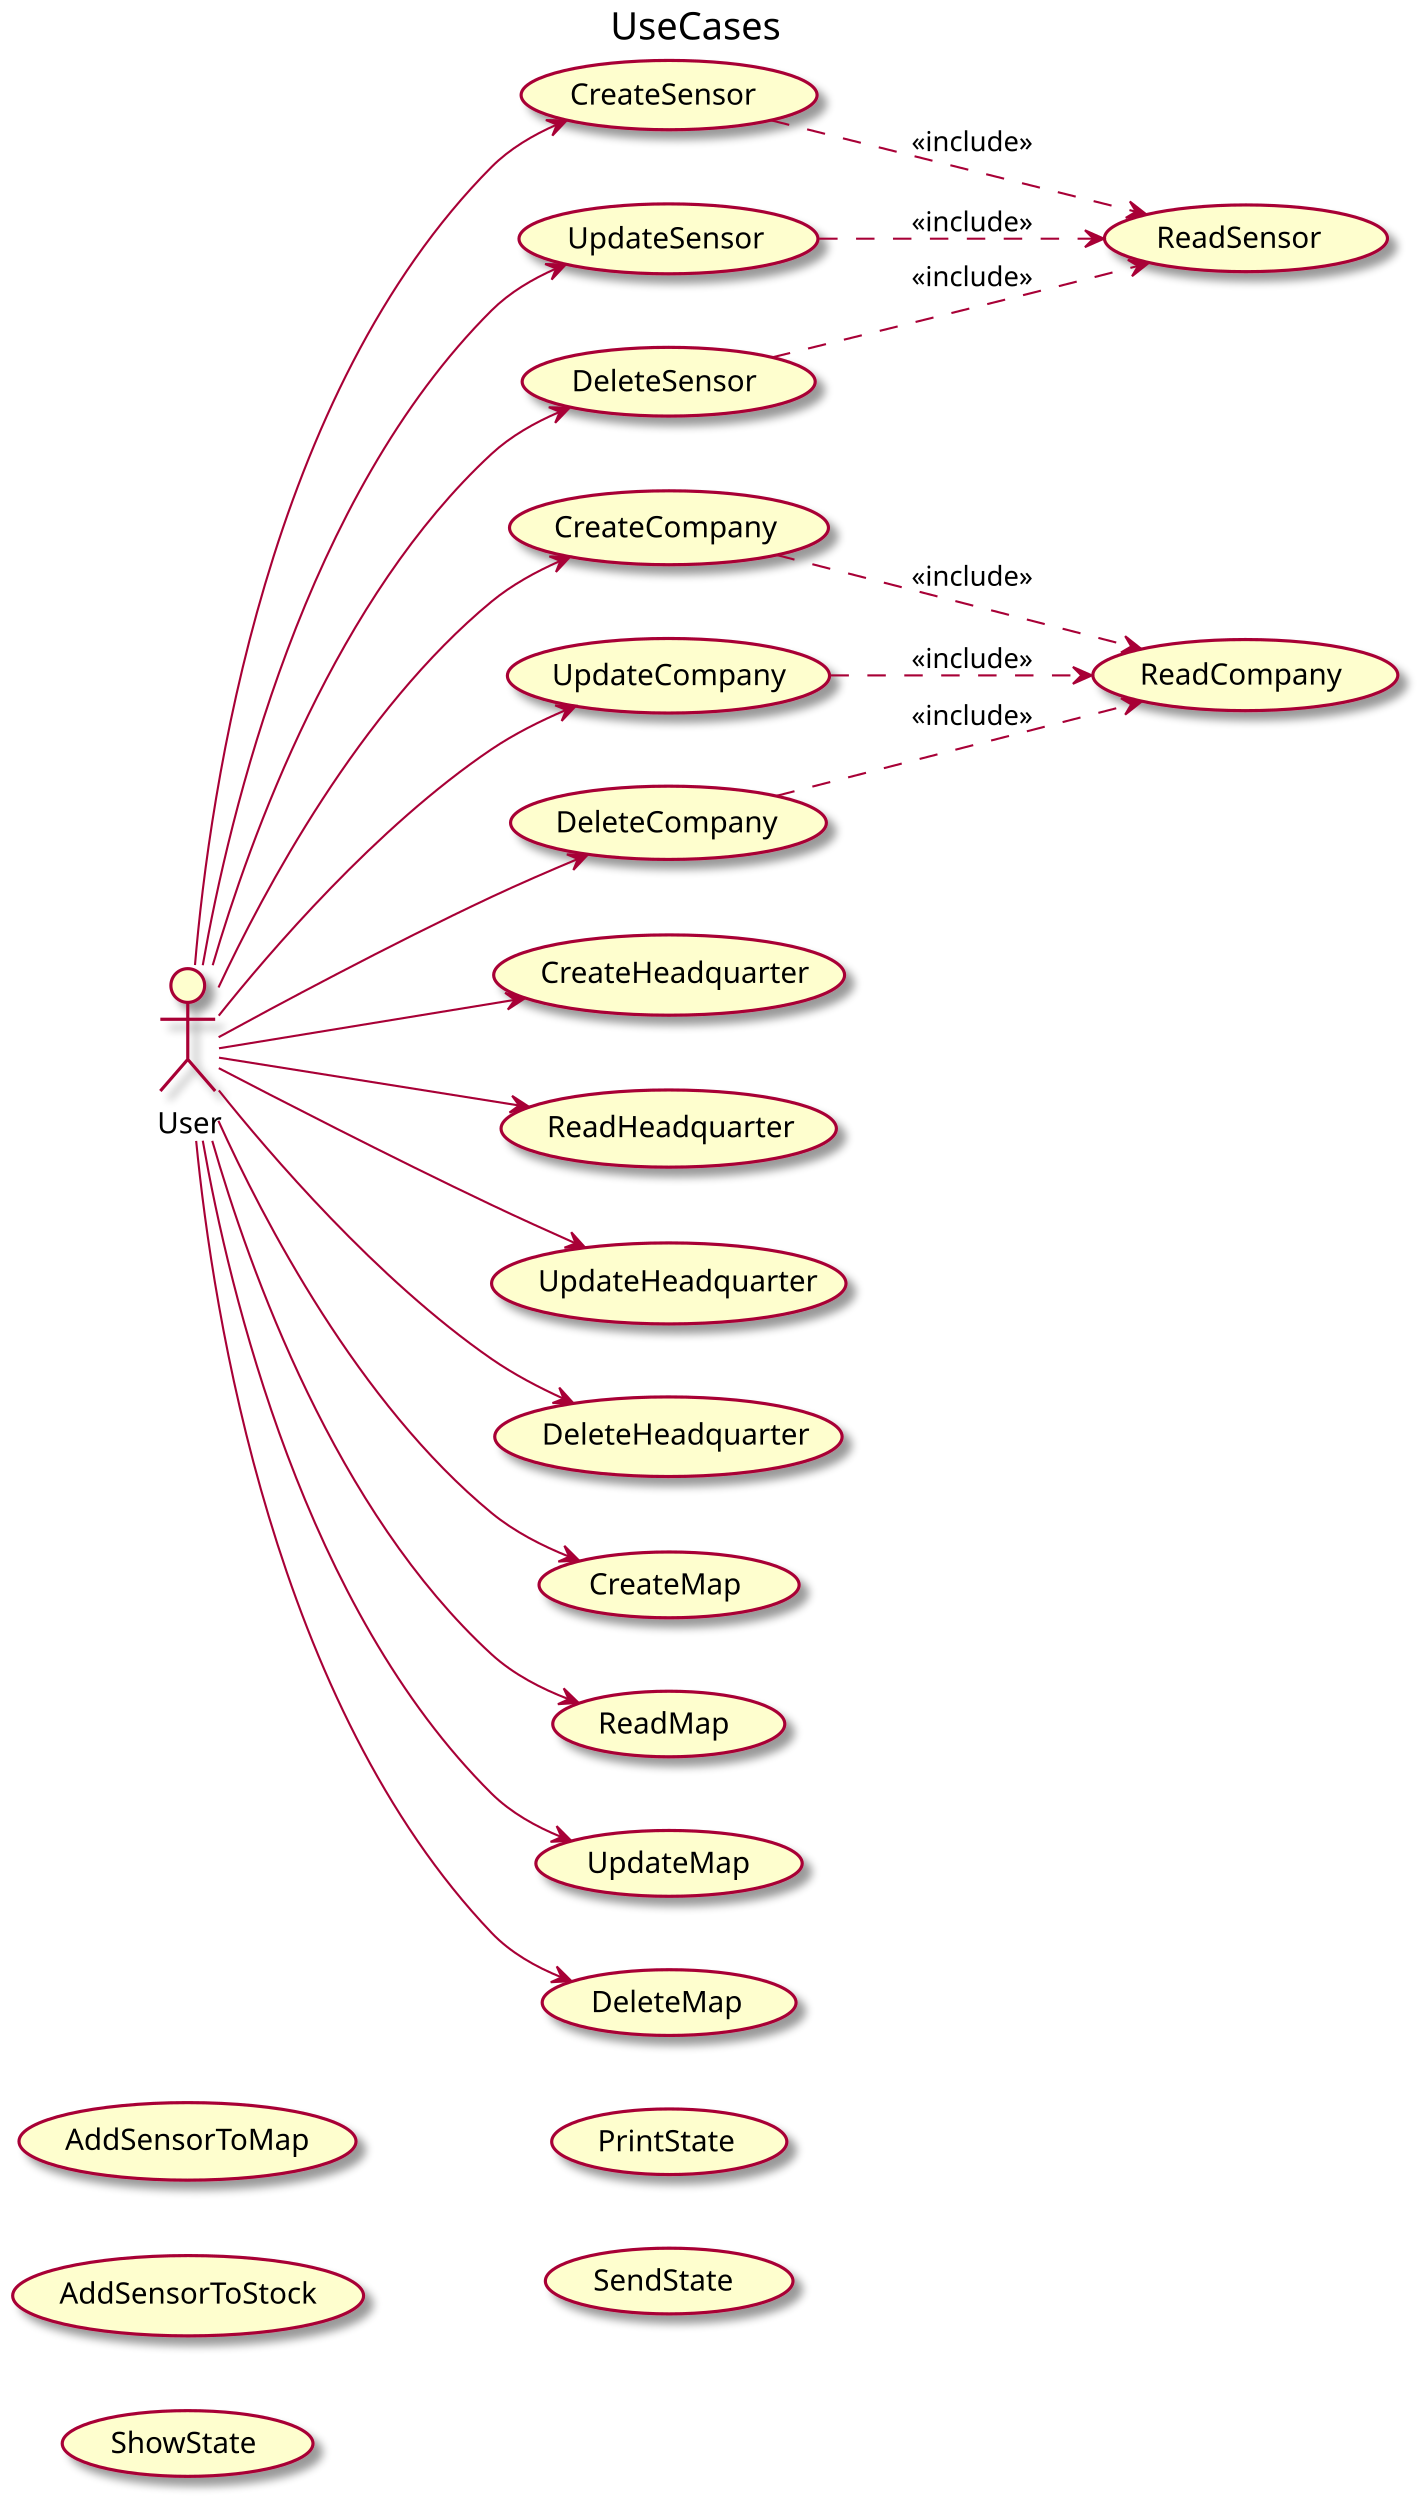
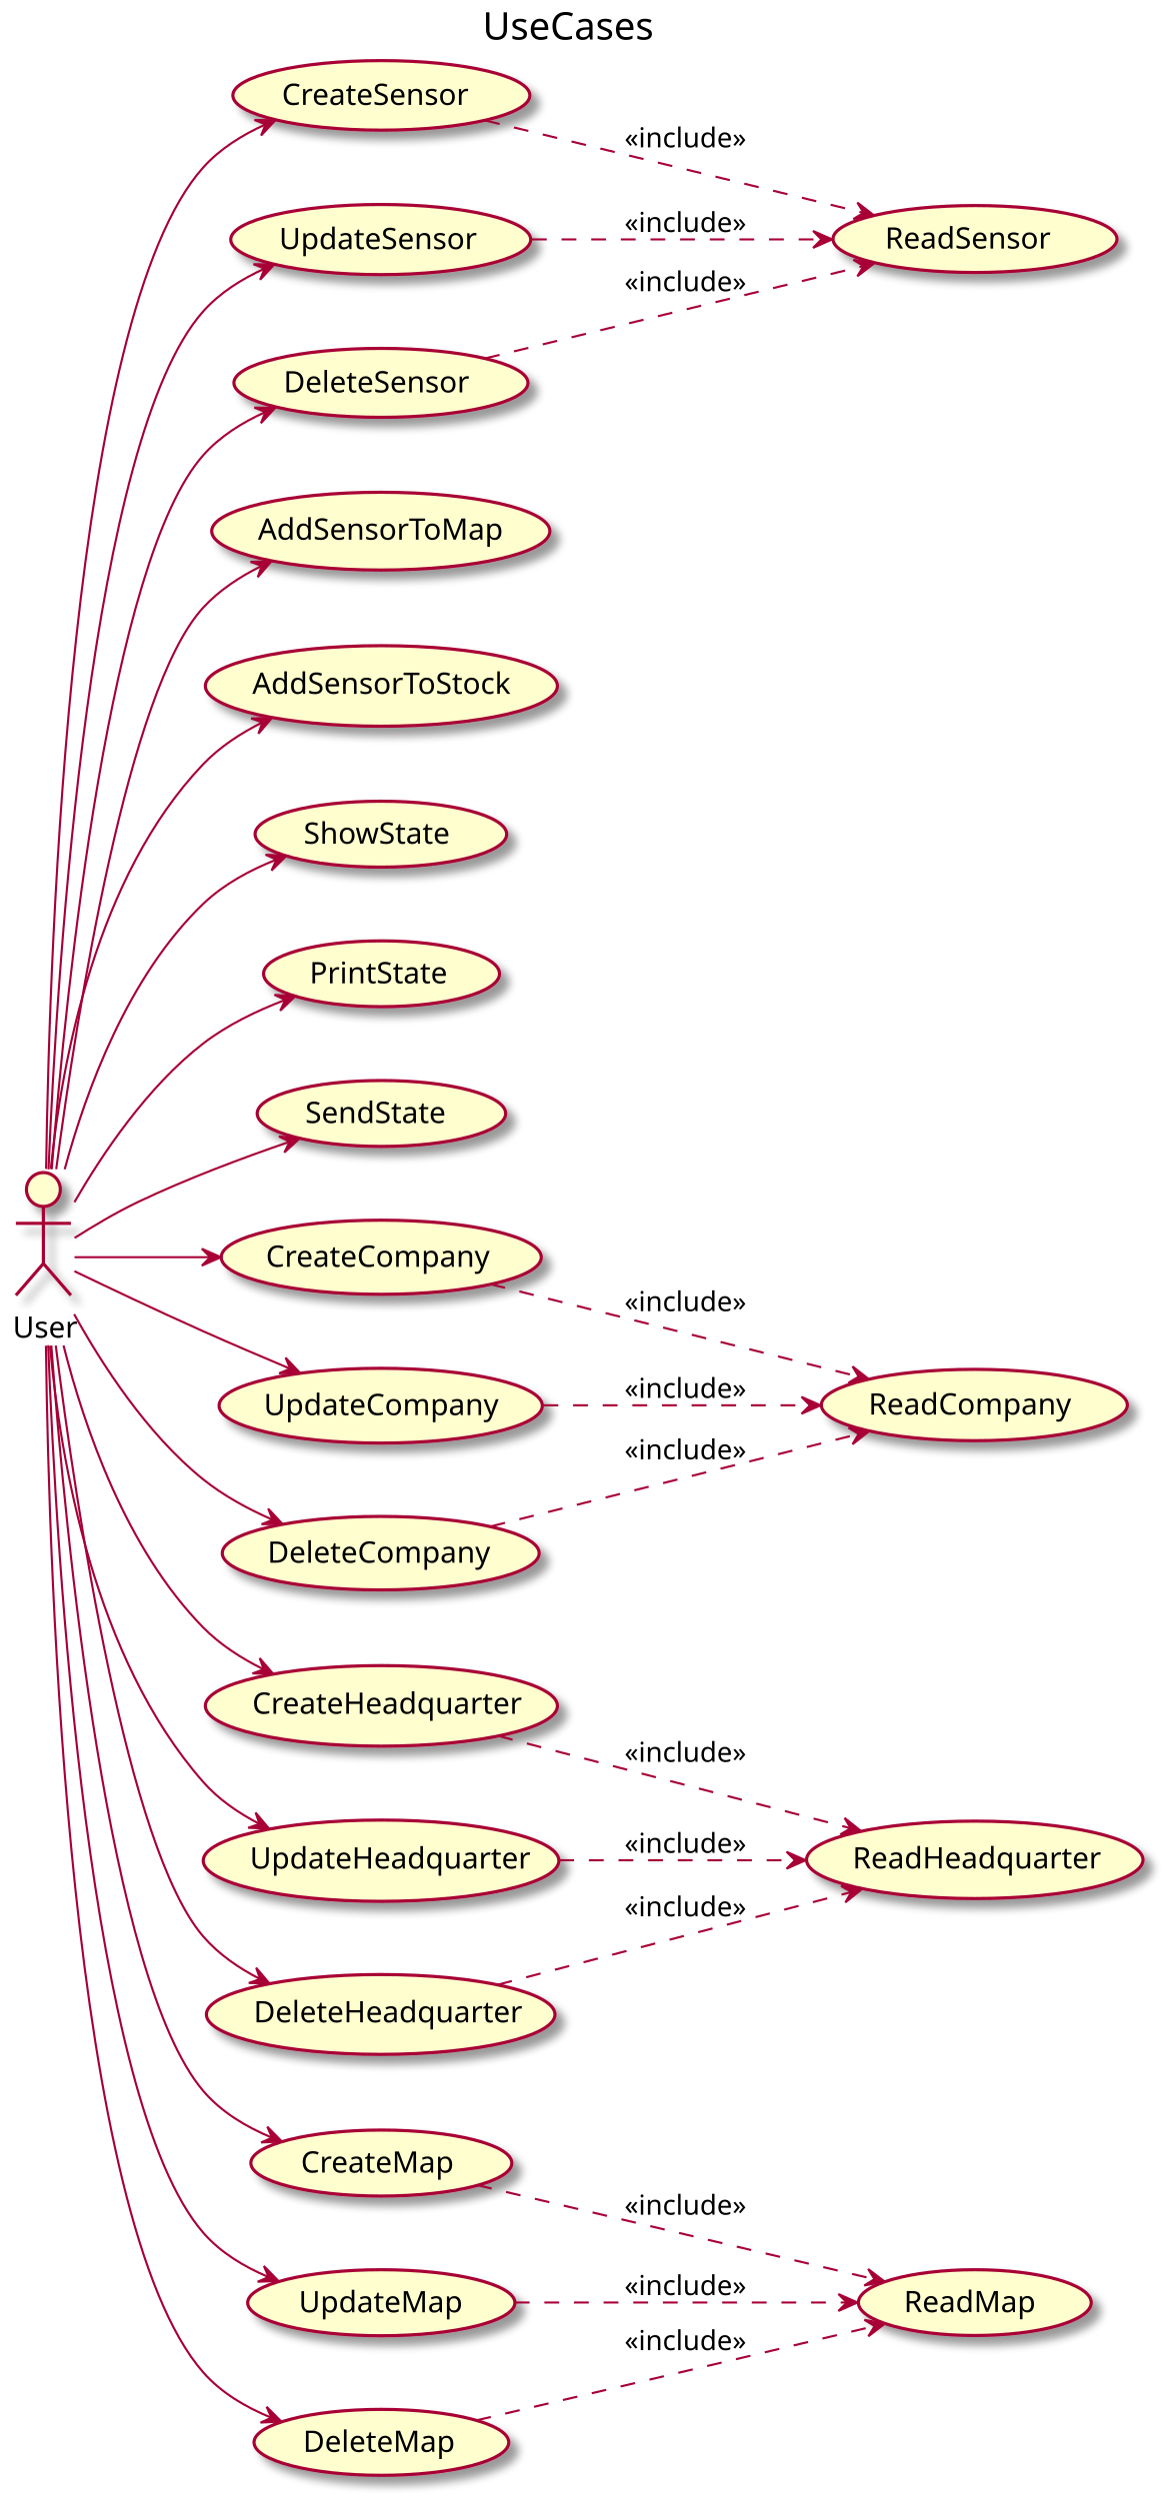
- <svg xmlns="http://www.w3.org/2000/svg" contentScriptType="application/ecmascript" contentStyleType="text/css" height="948px" preserveAspectRatio="none" style="width:539px;height:948px;background:#FFFFFF;" version="1.1" viewBox="0 0 539 948" width="539.2px" zoomAndPan="magnify">
+ <svg xmlns="http://www.w3.org/2000/svg" contentScriptType="application/ecmascript" contentStyleType="text/css" height="1181px" preserveAspectRatio="none" style="width:551px;height:1181px;background:#FFFFFF;" version="1.1" viewBox="0 0 551 1181" width="551px" zoomAndPan="magnify">
  <defs>
-     <filter height="300%" id="f1ldu60apsewuv" width="300%" x="-1" y="-1">
-       <feGaussianBlur result="blurOut" stdDeviation="1.6" />
+     <filter height="300%" id="f5lyxpvsuwpo4" width="300%" x="-1" y="-1">
+       <feGaussianBlur result="blurOut" stdDeviation="2.0" />
      <feColorMatrix in="blurOut" result="blurOut2" type="matrix" values="0 0 0 0 0 0 0 0 0 0 0 0 0 0 0 0 0 0 .4 0" />
-       <feOffset dx="3.2" dy="3.2" in="blurOut2" result="blurOut3" />
+       <feOffset dx="4.0" dy="4.0" in="blurOut2" result="blurOut3" />
      <feBlend in="SourceGraphic" in2="blurOut3" mode="normal" />
    </filter>
  </defs>
  <g>
-     <text fill="#000000" font-family="sans-serif" font-size="14.4" lengthAdjust="spacing" textLength="66.4" x="231.429" y="14.948">UseCases</text>
-     <ellipse cx="71.2" cy="373.712" fill="#FEFECE" filter="url(#f1ldu60apsewuv)" rx="6.4" ry="6.4" style="stroke:#A80036;stroke-width:1.2;" />
-     <path d="M71.2,380.113 L71.2,401.712 M60.8,386.512 L81.6,386.512 M71.2,401.712 L60.8,413.712 M71.2,401.712 L81.6,413.712 " fill="none" filter="url(#f1ldu60apsewuv)" style="stroke:#A80036;stroke-width:1.2;" />
-     <text fill="#000000" font-family="sans-serif" font-size="11.2" lengthAdjust="spacing" textLength="23.2" x="59.6" y="429.739">User</text>
-     <ellipse cx="253.722" cy="36.057" fill="#FEFECE" filter="url(#f1ldu60apsewuv)" rx="56.122" ry="13.145" style="stroke:#A80036;stroke-width:1.2;" />
-     <text fill="#000000" font-family="sans-serif" font-size="11.2" lengthAdjust="spacing" textLength="70.4" x="216.122" y="39.67">CreateSensor</text>
-     <ellipse cx="472.467" cy="90.366" fill="#FEFECE" filter="url(#f1ldu60apsewuv)" rx="53.667" ry="12.653" style="stroke:#A80036;stroke-width:1.2;" />
-     <text fill="#000000" font-family="sans-serif" font-size="11.2" lengthAdjust="spacing" textLength="63.2" x="438.467" y="93.979">ReadSensor</text>
-     <ellipse cx="253.485" cy="90.57" fill="#FEFECE" filter="url(#f1ldu60apsewuv)" rx="56.685" ry="13.257" style="stroke:#A80036;stroke-width:1.2;" />
-     <text fill="#000000" font-family="sans-serif" font-size="11.2" lengthAdjust="spacing" textLength="72" x="215.085" y="94.183">UpdateSensor</text>
-     <ellipse cx="253.566" cy="144.746" fill="#FEFECE" filter="url(#f1ldu60apsewuv)" rx="55.566" ry="13.033" style="stroke:#A80036;stroke-width:1.2;" />
-     <text fill="#000000" font-family="sans-serif" font-size="11.2" lengthAdjust="spacing" textLength="68.8" x="216.766" y="148.359">DeleteSensor</text>
-     <ellipse cx="71.103" cy="812.013" fill="#FEFECE" filter="url(#f1ldu60apsewuv)" rx="63.903" ry="14.701" style="stroke:#A80036;stroke-width:1.2;" />
-     <text fill="#000000" font-family="sans-serif" font-size="11.2" lengthAdjust="spacing" textLength="91.2" x="24.67" y="815.234">AddSensorToMap</text>
-     <ellipse cx="71.335" cy="870.539" fill="#FEFECE" filter="url(#f1ldu60apsewuv)" rx="66.535" ry="15.227" style="stroke:#A80036;stroke-width:1.2;" />
-     <text fill="#000000" font-family="sans-serif" font-size="11.2" lengthAdjust="spacing" textLength="97.6" x="22.535" y="873.522">AddSensorToStock</text>
-     <ellipse cx="71.144" cy="926.575" fill="#FEFECE" filter="url(#f1ldu60apsewuv)" rx="47.544" ry="12.463" style="stroke:#A80036;stroke-width:1.2;" />
-     <text fill="#000000" font-family="sans-serif" font-size="11.2" lengthAdjust="spacing" textLength="53.6" x="41.944" y="930.188">ShowState</text>
-     <ellipse cx="253.788" cy="812.152" fill="#FEFECE" filter="url(#f1ldu60apsewuv)" rx="44.588" ry="12.439" style="stroke:#A80036;stroke-width:1.2;" />
-     <text fill="#000000" font-family="sans-serif" font-size="11.2" lengthAdjust="spacing" textLength="49.6" x="226.588" y="815.765">PrintState</text>
-     <ellipse cx="253.753" cy="864.971" fill="#FEFECE" filter="url(#f1ldu60apsewuv)" rx="46.953" ry="12.458" style="stroke:#A80036;stroke-width:1.2;" />
-     <text fill="#000000" font-family="sans-serif" font-size="11.2" lengthAdjust="spacing" textLength="52.8" x="224.953" y="868.584">SendState</text>
-     <ellipse cx="253.68" cy="200.129" fill="#FEFECE" filter="url(#f1ldu60apsewuv)" rx="60.48" ry="14.016" style="stroke:#A80036;stroke-width:1.2;" />
-     <text fill="#000000" font-family="sans-serif" font-size="11.2" lengthAdjust="spacing" textLength="82.4" x="210.08" y="203.742">CreateCompany</text>
-     <ellipse cx="472.229" cy="255.998" fill="#FEFECE" filter="url(#f1ldu60apsewuv)" rx="57.829" ry="13.486" style="stroke:#A80036;stroke-width:1.2;" />
-     <text fill="#000000" font-family="sans-serif" font-size="11.2" lengthAdjust="spacing" textLength="75.2" x="432.229" y="259.611">ReadCompany</text>
-     <ellipse cx="253.484" cy="256.249" fill="#FEFECE" filter="url(#f1ldu60apsewuv)" rx="61.084" ry="14.137" style="stroke:#A80036;stroke-width:1.2;" />
-     <text fill="#000000" font-family="sans-serif" font-size="11.2" lengthAdjust="spacing" textLength="84" x="209.299" y="259.813">UpdateCompany</text>
-     <ellipse cx="253.482" cy="312.009" fill="#FEFECE" filter="url(#f1ldu60apsewuv)" rx="59.882" ry="13.896" style="stroke:#A80036;stroke-width:1.2;" />
-     <text fill="#000000" font-family="sans-serif" font-size="11.2" lengthAdjust="spacing" textLength="80.8" x="210.682" y="315.622">DeleteCompany</text>
-     <ellipse cx="253.735" cy="369.74" fill="#FEFECE" filter="url(#f1ldu60apsewuv)" rx="66.535" ry="15.227" style="stroke:#A80036;stroke-width:1.2;" />
-     <text fill="#000000" font-family="sans-serif" font-size="11.2" lengthAdjust="spacing" textLength="97.6" x="204.935" y="372.722">CreateHeadquarter</text>
-     <ellipse cx="253.582" cy="427.949" fill="#FEFECE" filter="url(#f1ldu60apsewuv)" rx="63.582" ry="14.636" style="stroke:#A80036;stroke-width:1.2;" />
-     <text fill="#000000" font-family="sans-serif" font-size="11.2" lengthAdjust="spacing" textLength="90.4" x="207.405" y="431.209">ReadHeadquarter</text>
-     <ellipse cx="253.605" cy="486.673" fill="#FEFECE" filter="url(#f1ldu60apsewuv)" rx="67.205" ry="15.361" style="stroke:#A80036;stroke-width:1.2;" />
-     <text fill="#000000" font-family="sans-serif" font-size="11.2" lengthAdjust="spacing" textLength="99.2" x="204.005" y="489.656">UpdateHeadquarter</text>
-     <ellipse cx="253.468" cy="544.806" fill="#FEFECE" filter="url(#f1ldu60apsewuv)" rx="65.868" ry="15.094" style="stroke:#A80036;stroke-width:1.2;" />
-     <text fill="#000000" font-family="sans-serif" font-size="11.2" lengthAdjust="spacing" textLength="96" x="205.468" y="547.789">DeleteHeadquarter</text>
-     <ellipse cx="253.717" cy="600.988" fill="#FEFECE" filter="url(#f1ldu60apsewuv)" rx="49.317" ry="12.475" style="stroke:#A80036;stroke-width:1.2;" />
-     <text fill="#000000" font-family="sans-serif" font-size="11.2" lengthAdjust="spacing" textLength="56" x="223.317" y="604.601">CreateMap</text>
-     <ellipse cx="253.597" cy="653.747" fill="#FEFECE" filter="url(#f1ldu60apsewuv)" rx="43.997" ry="12.434" style="stroke:#A80036;stroke-width:1.2;" />
-     <text fill="#000000" font-family="sans-serif" font-size="11.2" lengthAdjust="spacing" textLength="48.8" x="226.797" y="657.36">ReadMap</text>
-     <ellipse cx="253.699" cy="706.596" fill="#FEFECE" filter="url(#f1ldu60apsewuv)" rx="50.499" ry="12.483" style="stroke:#A80036;stroke-width:1.2;" />
-     <text fill="#000000" font-family="sans-serif" font-size="11.2" lengthAdjust="spacing" textLength="57.6" x="222.499" y="710.209">UpdateMap</text>
-     <ellipse cx="253.735" cy="759.38" fill="#FEFECE" filter="url(#f1ldu60apsewuv)" rx="48.135" ry="12.467" style="stroke:#A80036;stroke-width:1.2;" />
-     <text fill="#000000" font-family="sans-serif" font-size="11.2" lengthAdjust="spacing" textLength="54.4" x="224.135" y="762.993">DeleteMap</text>
-     <path d="M73.936,365.945 C79.6,299.264 101.584,148.649 186.4,63.312 C193.24,56.432 202.064,51.224 211.032,47.297 " fill="none" id="User-to-CreateSensor" style="stroke:#A80036;stroke-width:0.8;" />
-     <polygon fill="#A80036" points="214.872,45.697,206.995,45.52,211.181,47.239,209.463,51.425,214.872,45.697" style="stroke:#A80036;stroke-width:0.8;" />
-     <path d="M292.48,45.648 C331.184,55.344 390.928,70.305 430.632,80.249 " fill="none" id="CreateSensor-to-ReadSensor" style="stroke:#A80036;stroke-width:0.8;stroke-dasharray:7.0,7.0;" />
-     <polygon fill="#A80036" points="434.648,81.257,428.442,76.401,430.768,80.284,426.886,82.609,434.648,81.257" style="stroke:#A80036;stroke-width:0.8;" />
-     <text fill="#000000" font-family="sans-serif" font-size="10.4" lengthAdjust="spacing" textLength="44" x="345.6" y="57.309">«include»</text>
-     <path d="M76.888,366.009 C87.072,308.057 115.768,188.12 186.4,117.713 C193.192,110.936 201.904,105.784 210.768,101.88 " fill="none" id="User-to-UpdateSensor" style="stroke:#A80036;stroke-width:0.8;" />
-     <polygon fill="#A80036" points="214.576,100.281,206.698,100.125,210.889,101.833,209.182,106.024,214.576,100.281" style="stroke:#A80036;stroke-width:0.8;" />
-     <path d="M310.616,90.513 C342.496,90.513 382.288,90.513 414.336,90.513 " fill="none" id="UpdateSensor-to-ReadSensor" style="stroke:#A80036;stroke-width:0.8;stroke-dasharray:7.0,7.0;" />
-     <polygon fill="#A80036" points="418.608,90.513,411.408,87.312,414.608,90.513,411.408,93.713,418.608,90.513" style="stroke:#A80036;stroke-width:0.8;" />
-     <text fill="#000000" font-family="sans-serif" font-size="10.4" lengthAdjust="spacing" textLength="44" x="345.6" y="87.709">«include»</text>
-     <path d="M80.656,366.009 C94.92,317.24 127.808,226.321 186.4,172.113 C193.68,165.376 202.856,160.201 212.04,156.264 " fill="none" id="User-to-DeleteSensor" style="stroke:#A80036;stroke-width:0.8;" />
-     <polygon fill="#A80036" points="215.976,154.649,208.1,154.422,212.276,156.167,210.53,160.343,215.976,154.649" style="stroke:#A80036;stroke-width:0.8;" />
-     <path d="M292.816,135.512 C320.072,128.825 357.496,119.593 390.4,111.312 C403.768,107.953 418.352,104.233 431.432,100.873 " fill="none" id="DeleteSensor-to-ReadSensor" style="stroke:#A80036;stroke-width:0.8;stroke-dasharray:7.0,7.0;" />
-     <polygon fill="#A80036" points="435.44,99.849,427.671,98.539,431.566,100.843,429.262,104.738,435.44,99.849" style="stroke:#A80036;stroke-width:0.8;" />
-     <text fill="#000000" font-family="sans-serif" font-size="10.4" lengthAdjust="spacing" textLength="44" x="345.6" y="108.509">«include»</text>
-     <path d="M82.856,374.449 C99.984,337.841 136.512,269.32 186.4,228.113 C194,221.84 203.2,216.776 212.312,212.768 " fill="none" id="User-to-CreateCompany" style="stroke:#A80036;stroke-width:0.8;" />
-     <polygon fill="#A80036" points="216.2,211.12,208.322,210.995,212.519,212.686,210.827,216.884,216.2,211.12" style="stroke:#A80036;stroke-width:0.8;" />
-     <path d="M294.488,210.448 C332.648,220.288 389.88,235.041 428.888,245.096 " fill="none" id="CreateCompany-to-ReadCompany" style="stroke:#A80036;stroke-width:0.8;stroke-dasharray:7.0,7.0;" />
-     <polygon fill="#A80036" points="432.84,246.12,426.661,241.231,428.966,245.126,425.07,247.43,432.84,246.12" style="stroke:#A80036;stroke-width:0.8;" />
-     <text fill="#000000" font-family="sans-serif" font-size="10.4" lengthAdjust="spacing" textLength="44" x="345.6" y="222.109">«include»</text>
-     <path d="M82.936,385.144 C101.808,361.481 142.72,313.608 186.4,284.113 C195,278.305 205.008,273.32 214.6,269.233 " fill="none" id="User-to-UpdateCompany" style="stroke:#A80036;stroke-width:0.8;" />
-     <polygon fill="#A80036" points="218.392,267.656,210.515,267.481,214.701,269.199,212.983,273.385,218.392,267.656" style="stroke:#A80036;stroke-width:0.8;" />
-     <path d="M314.904,256.113 C344.456,256.113 379.96,256.113 409.696,256.113 " fill="none" id="UpdateCompany-to-ReadCompany" style="stroke:#A80036;stroke-width:0.8;stroke-dasharray:7.0,7.0;" />
-     <polygon fill="#A80036" points="414.04,256.113,406.84,252.912,410.04,256.113,406.84,259.312,414.04,256.113" style="stroke:#A80036;stroke-width:0.8;" />
-     <text fill="#000000" font-family="sans-serif" font-size="10.4" lengthAdjust="spacing" textLength="44" x="345.6" y="253.309">«include»</text>
-     <path d="M82.904,393.305 C103.08,382.272 147.728,358.24 186.4,340.113 C196.896,335.192 208.488,330.168 219.008,325.76 " fill="none" id="User-to-DeleteCompany" style="stroke:#A80036;stroke-width:0.8;" />
-     <polygon fill="#A80036" points="222.832,324.161,214.955,323.985,219.141,325.703,217.423,329.889,222.832,324.161" style="stroke:#A80036;stroke-width:0.8;" />
-     <path d="M294.488,301.776 C332.648,291.937 389.88,277.185 428.888,267.128 " fill="none" id="DeleteCompany-to-ReadCompany" style="stroke:#A80036;stroke-width:0.8;stroke-dasharray:7.0,7.0;" />
-     <polygon fill="#A80036" points="432.84,266.104,425.07,264.795,428.966,267.099,426.661,270.994,432.84,266.104" style="stroke:#A80036;stroke-width:0.8;" />
-     <text fill="#000000" font-family="sans-serif" font-size="10.4" lengthAdjust="spacing" textLength="44" x="345.6" y="274.909">«include»</text>
-     <path d="M83.04,397.505 C104.864,393.928 154.912,385.736 195.048,379.168 " fill="none" id="User-to-CreateHeadquarter" style="stroke:#A80036;stroke-width:0.8;" />
-     <polygon fill="#A80036" points="199.144,378.497,191.524,376.491,195.196,379.137,192.55,382.809,199.144,378.497" style="stroke:#A80036;stroke-width:0.8;" />
-     <path d="M83.04,401.072 C105.16,404.592 156.28,412.736 196.68,419.176 " fill="none" id="User-to-ReadHeadquarter" style="stroke:#A80036;stroke-width:0.8;" />
-     <polygon fill="#A80036" points="200.8,419.832,194.192,415.542,196.85,419.204,193.187,421.863,200.8,419.832" style="stroke:#A80036;stroke-width:0.8;" />
-     <path d="M82.96,405.048 C103.232,415.608 148.024,438.712 186.4,456.913 C196.656,461.776 207.904,466.88 218.184,471.449 " fill="none" id="User-to-UpdateHeadquarter" style="stroke:#A80036;stroke-width:0.8;" />
-     <polygon fill="#A80036" points="221.92,473.104,216.637,467.259,218.264,471.482,214.041,473.109,221.92,473.104" style="stroke:#A80036;stroke-width:0.8;" />
-     <path d="M82.976,413.488 C101.92,437.176 142.92,485.192 186.4,515.312 C194.736,521.088 204.376,526.153 213.688,530.385 " fill="none" id="User-to-DeleteHeadquarter" style="stroke:#A80036;stroke-width:0.8;" />
-     <polygon fill="#A80036" points="217.368,532.024,212.085,526.179,213.712,530.402,209.489,532.029,217.368,532.024" style="stroke:#A80036;stroke-width:0.8;" />
-     <path d="M82.824,425.024 C99.784,462.488 135.968,532.136 186.4,573.712 C194.96,580.769 205.6,586.208 215.84,590.304 " fill="none" id="User-to-CreateMap" style="stroke:#A80036;stroke-width:0.8;" />
-     <polygon fill="#A80036" points="219.584,591.753,214.016,586.178,215.851,590.314,211.715,592.15,219.584,591.753" style="stroke:#A80036;stroke-width:0.8;" />
-     <path d="M80.488,432.608 C94.592,481.592 127.32,573.136 186.4,627.312 C194.624,634.856 205.264,640.352 215.616,644.321 " fill="none" id="User-to-ReadMap" style="stroke:#A80036;stroke-width:0.8;" />
-     <polygon fill="#A80036" points="219.408,645.712,213.755,640.224,215.654,644.332,211.546,646.231,219.408,645.712" style="stroke:#A80036;stroke-width:0.8;" />
-     <path d="M76.888,432.553 C87.064,490.392 115.752,610.057 186.4,680.112 C193.712,687.361 203.256,692.681 212.824,696.568 " fill="none" id="User-to-UpdateMap" style="stroke:#A80036;stroke-width:0.8;" />
-     <polygon fill="#A80036" points="216.632,698.04,211.079,692.451,212.903,696.592,208.762,698.417,216.632,698.04" style="stroke:#A80036;stroke-width:0.8;" />
-     <path d="M74.384,432.64 C80.832,498.545 104.136,646.592 186.4,732.913 C193.576,740.441 203.176,745.872 212.848,749.769 " fill="none" id="User-to-DeleteMap" style="stroke:#A80036;stroke-width:0.8;" />
-     <polygon fill="#A80036" points="216.696,751.24,211.113,745.681,212.96,749.812,208.828,751.659,216.696,751.24" style="stroke:#A80036;stroke-width:0.8;" />
+     <text fill="#000000" font-family="sans-serif" font-size="18" lengthAdjust="spacing" textLength="83" x="227.977" y="18.686">UseCases</text>
+     <ellipse cx="20.5" cy="562.141" fill="#FEFECE" filter="url(#f5lyxpvsuwpo4)" rx="8" ry="8" style="stroke:#A80036;stroke-width:1.5;" />
+     <path d="M20.5,570.141 L20.5,597.141 M7.5,578.141 L33.5,578.141 M20.5,597.141 L7.5,612.141 M20.5,597.141 L33.5,612.141 " fill="none" filter="url(#f5lyxpvsuwpo4)" style="stroke:#A80036;stroke-width:1.5;" />
+     <text fill="#000000" font-family="sans-serif" font-size="14" lengthAdjust="spacing" textLength="29" x="6" y="632.174">User</text>
+     <ellipse cx="180.153" cy="45.071" fill="#FEFECE" filter="url(#f5lyxpvsuwpo4)" rx="70.153" ry="16.431" style="stroke:#A80036;stroke-width:1.5;" />
+     <text fill="#000000" font-family="sans-serif" font-size="14" lengthAdjust="spacing" textLength="88" x="133.153" y="49.588">CreateSensor</text>
+     <ellipse cx="460.584" cy="112.957" fill="#FEFECE" filter="url(#f5lyxpvsuwpo4)" rx="67.084" ry="15.817" style="stroke:#A80036;stroke-width:1.5;" />
+     <text fill="#000000" font-family="sans-serif" font-size="14" lengthAdjust="spacing" textLength="79" x="418.084" y="117.474">ReadSensor</text>
+     <ellipse cx="179.857" cy="113.212" fill="#FEFECE" filter="url(#f5lyxpvsuwpo4)" rx="70.857" ry="16.571" style="stroke:#A80036;stroke-width:1.5;" />
+     <text fill="#000000" font-family="sans-serif" font-size="14" lengthAdjust="spacing" textLength="90" x="131.857" y="117.729">UpdateSensor</text>
+     <ellipse cx="179.957" cy="180.932" fill="#FEFECE" filter="url(#f5lyxpvsuwpo4)" rx="69.457" ry="16.291" style="stroke:#A80036;stroke-width:1.5;" />
+     <text fill="#000000" font-family="sans-serif" font-size="14" lengthAdjust="spacing" textLength="86" x="133.957" y="185.449">DeleteSensor</text>
+     <ellipse cx="179.879" cy="251.016" fill="#FEFECE" filter="url(#f5lyxpvsuwpo4)" rx="79.879" ry="18.376" style="stroke:#A80036;stroke-width:1.5;" />
+     <text fill="#000000" font-family="sans-serif" font-size="14" lengthAdjust="spacing" textLength="114" x="121.837" y="255.043">AddSensorToMap</text>
+     <ellipse cx="180.169" cy="324.174" fill="#FEFECE" filter="url(#f5lyxpvsuwpo4)" rx="83.169" ry="19.034" style="stroke:#A80036;stroke-width:1.5;" />
+     <text fill="#000000" font-family="sans-serif" font-size="14" lengthAdjust="spacing" textLength="122" x="119.169" y="327.903">AddSensorToStock</text>
+     <ellipse cx="179.93" cy="394.219" fill="#FEFECE" filter="url(#f5lyxpvsuwpo4)" rx="59.43" ry="15.578" style="stroke:#A80036;stroke-width:1.5;" />
+     <text fill="#000000" font-family="sans-serif" font-size="14" lengthAdjust="spacing" textLength="67" x="143.43" y="398.736">ShowState</text>
+     <ellipse cx="180.236" cy="460.19" fill="#FEFECE" filter="url(#f5lyxpvsuwpo4)" rx="55.736" ry="15.549" style="stroke:#A80036;stroke-width:1.5;" />
+     <text fill="#000000" font-family="sans-serif" font-size="14" lengthAdjust="spacing" textLength="62" x="146.236" y="464.706">PrintState</text>
+     <ellipse cx="180.191" cy="526.213" fill="#FEFECE" filter="url(#f5lyxpvsuwpo4)" rx="58.691" ry="15.573" style="stroke:#A80036;stroke-width:1.5;" />
+     <text fill="#000000" font-family="sans-serif" font-size="14" lengthAdjust="spacing" textLength="66" x="144.191" y="530.73">SendState</text>
+     <ellipse cx="180.1" cy="594.161" fill="#FEFECE" filter="url(#f5lyxpvsuwpo4)" rx="75.6" ry="17.52" style="stroke:#A80036;stroke-width:1.5;" />
+     <text fill="#000000" font-family="sans-serif" font-size="14" lengthAdjust="spacing" textLength="103" x="125.6" y="598.677">CreateCompany</text>
+     <ellipse cx="460.286" cy="663.998" fill="#FEFECE" filter="url(#f5lyxpvsuwpo4)" rx="72.286" ry="16.857" style="stroke:#A80036;stroke-width:1.5;" />
+     <text fill="#000000" font-family="sans-serif" font-size="14" lengthAdjust="spacing" textLength="94" x="410.286" y="668.514">ReadCompany</text>
+     <ellipse cx="179.855" cy="664.312" fill="#FEFECE" filter="url(#f5lyxpvsuwpo4)" rx="76.355" ry="17.671" style="stroke:#A80036;stroke-width:1.5;" />
+     <text fill="#000000" font-family="sans-serif" font-size="14" lengthAdjust="spacing" textLength="105" x="124.623" y="668.766">UpdateCompany</text>
+     <ellipse cx="179.852" cy="734.011" fill="#FEFECE" filter="url(#f5lyxpvsuwpo4)" rx="74.853" ry="17.37" style="stroke:#A80036;stroke-width:1.5;" />
+     <text fill="#000000" font-family="sans-serif" font-size="14" lengthAdjust="spacing" textLength="101" x="126.353" y="738.528">DeleteCompany</text>
+     <ellipse cx="180.169" cy="806.174" fill="#FEFECE" filter="url(#f5lyxpvsuwpo4)" rx="83.169" ry="19.034" style="stroke:#A80036;stroke-width:1.5;" />
+     <text fill="#000000" font-family="sans-serif" font-size="14" lengthAdjust="spacing" textLength="122" x="119.169" y="809.903">CreateHeadquarter</text>
+     <ellipse cx="460.478" cy="878.936" fill="#FEFECE" filter="url(#f5lyxpvsuwpo4)" rx="79.478" ry="18.296" style="stroke:#A80036;stroke-width:1.5;" />
+     <text fill="#000000" font-family="sans-serif" font-size="14" lengthAdjust="spacing" textLength="113" x="402.756" y="883.011">ReadHeadquarter</text>
+     <ellipse cx="180.007" cy="879.342" fill="#FEFECE" filter="url(#f5lyxpvsuwpo4)" rx="84.007" ry="19.201" style="stroke:#A80036;stroke-width:1.5;" />
+     <text fill="#000000" font-family="sans-serif" font-size="14" lengthAdjust="spacing" textLength="124" x="118.007" y="883.071">UpdateHeadquarter</text>
+     <ellipse cx="179.835" cy="952.008" fill="#FEFECE" filter="url(#f5lyxpvsuwpo4)" rx="82.335" ry="18.867" style="stroke:#A80036;stroke-width:1.5;" />
+     <text fill="#000000" font-family="sans-serif" font-size="14" lengthAdjust="spacing" textLength="120" x="119.835" y="955.736">DeleteHeadquarter</text>
+     <ellipse cx="180.146" cy="1022.235" fill="#FEFECE" filter="url(#f5lyxpvsuwpo4)" rx="61.646" ry="15.594" style="stroke:#A80036;stroke-width:1.5;" />
+     <text fill="#000000" font-family="sans-serif" font-size="14" lengthAdjust="spacing" textLength="70" x="142.146" y="1026.751">CreateMap</text>
+     <ellipse cx="460.497" cy="1088.184" fill="#FEFECE" filter="url(#f5lyxpvsuwpo4)" rx="54.997" ry="15.543" style="stroke:#A80036;stroke-width:1.5;" />
+     <text fill="#000000" font-family="sans-serif" font-size="14" lengthAdjust="spacing" textLength="61" x="426.997" y="1092.7">ReadMap</text>
+     <ellipse cx="180.124" cy="1088.245" fill="#FEFECE" filter="url(#f5lyxpvsuwpo4)" rx="63.124" ry="15.604" style="stroke:#A80036;stroke-width:1.5;" />
+     <text fill="#000000" font-family="sans-serif" font-size="14" lengthAdjust="spacing" textLength="72" x="141.124" y="1092.761">UpdateMap</text>
+     <ellipse cx="180.168" cy="1154.224" fill="#FEFECE" filter="url(#f5lyxpvsuwpo4)" rx="60.169" ry="15.584" style="stroke:#A80036;stroke-width:1.5;" />
+     <text fill="#000000" font-family="sans-serif" font-size="14" lengthAdjust="spacing" textLength="68" x="143.168" y="1158.741">DeleteMap</text>
+     <path d="M21.78,552.411 C23.4,442.511 33.59,148.771 96,79.141 C103.91,70.311 114.46,63.731 125.37,58.831 " fill="none" id="User-to-CreateSensor" style="stroke:#A80036;stroke-width:1.0;" />
+     <polygon fill="#A80036" points="130.06,56.841,120.212,56.684,125.459,58.798,123.344,64.045,130.06,56.841" style="stroke:#A80036;stroke-width:1.0;" />
+     <path d="M229.19,56.911 C279.11,69.101 356.84,88.071 407.96,100.561 " fill="none" id="CreateSensor-to-ReadSensor" style="stroke:#A80036;stroke-width:1.0;stroke-dasharray:7.0,7.0;" />
+     <polygon fill="#A80036" points="412.82,101.741,405.025,95.72,407.963,100.555,403.128,103.492,412.82,101.741" style="stroke:#A80036;stroke-width:1.0;" />
+     <text fill="#000000" font-family="sans-serif" font-size="13" lengthAdjust="spacing" textLength="55" x="295" y="69.636">«include»</text>
+     <path d="M22.92,552.631 C27.14,453.521 42.85,206.871 96,147.141 C103.79,138.391 114.17,131.841 124.95,126.961 " fill="none" id="User-to-UpdateSensor" style="stroke:#A80036;stroke-width:1.0;" />
+     <polygon fill="#A80036" points="129.58,124.971,119.732,124.85,124.987,126.945,122.891,132.2,129.58,124.971" style="stroke:#A80036;stroke-width:1.0;" />
+     <path d="M251.28,113.141 C293.09,113.141 345.99,113.141 388.01,113.141 " fill="none" id="UpdateSensor-to-ReadSensor" style="stroke:#A80036;stroke-width:1.0;stroke-dasharray:7.0,7.0;" />
+     <polygon fill="#A80036" points="393.08,113.141,384.08,109.141,388.08,113.141,384.08,117.141,393.08,113.141" style="stroke:#A80036;stroke-width:1.0;" />
+     <text fill="#000000" font-family="sans-serif" font-size="13" lengthAdjust="spacing" textLength="55" x="295" y="109.636">«include»</text>
+     <path d="M24.43,552.581 C31.44,464.881 51.93,264.901 96,215.141 C103.86,206.271 114.38,199.661 125.29,194.771 " fill="none" id="User-to-DeleteSensor" style="stroke:#A80036;stroke-width:1.0;" />
+     <polygon fill="#A80036" points="129.99,192.771,120.142,192.613,125.389,194.728,123.274,199.975,129.99,192.771" style="stroke:#A80036;stroke-width:1.0;" />
+     <path d="M229.19,169.371 C279.11,157.181 356.84,138.211 407.96,125.721 " fill="none" id="DeleteSensor-to-ReadSensor" style="stroke:#A80036;stroke-width:1.0;stroke-dasharray:7.0,7.0;" />
+     <polygon fill="#A80036" points="412.82,124.541,403.128,122.789,407.963,125.726,405.025,130.561,412.82,124.541" style="stroke:#A80036;stroke-width:1.0;" />
+     <text fill="#000000" font-family="sans-serif" font-size="13" lengthAdjust="spacing" textLength="55" x="295" y="137.636">«include»</text>
+     <path d="M26.56,552.551 C36.43,477.981 60.45,325.691 96,287.141 C103.57,278.931 113.34,272.501 123.5,267.501 " fill="none" id="User-to-AddSensorToMap" style="stroke:#A80036;stroke-width:1.0;" />
+     <polygon fill="#A80036" points="128.19,265.301,118.343,265.509,123.665,267.428,121.746,272.749,128.19,265.301" style="stroke:#A80036;stroke-width:1.0;" />
+     <path d="M24,552.401 C29.25,500.981 45.53,413.951 96,361.141 C103.75,353.031 113.6,346.571 123.78,341.471 " fill="none" id="User-to-AddSensorToStock" style="stroke:#A80036;stroke-width:1.0;" />
+     <polygon fill="#A80036" points="128.48,339.221,118.636,339.517,123.974,341.388,122.103,346.726,128.48,339.221" style="stroke:#A80036;stroke-width:1.0;" />
+     <path d="M35.2,594.141 C49.87,594.141 74.4,594.141 99.07,594.141 " fill="none" id="User-to-CreateCompany" style="stroke:#A80036;stroke-width:1.0;" />
+     <polygon fill="#A80036" points="104.33,594.141,95.33,590.141,99.33,594.141,95.33,598.141,104.33,594.141" style="stroke:#A80036;stroke-width:1.0;" />
+     <path d="M231.76,606.901 C280.9,619.251 355.16,637.911 405.4,650.541 " fill="none" id="CreateCompany-to-ReadCompany" style="stroke:#A80036;stroke-width:1.0;stroke-dasharray:7.0,7.0;" />
+     <polygon fill="#A80036" points="410.49,651.821,402.733,645.752,405.64,650.605,400.787,653.512,410.49,651.821" style="stroke:#A80036;stroke-width:1.0;" />
+     <text fill="#000000" font-family="sans-serif" font-size="13" lengthAdjust="spacing" textLength="55" x="295" y="619.636">«include»</text>
+     <path d="M35.16,600.761 C50.04,607.921 74.59,619.601 96,629.141 C109.23,635.031 123.75,641.251 136.9,646.771 " fill="none" id="User-to-UpdateCompany" style="stroke:#A80036;stroke-width:1.0;" />
+     <polygon fill="#A80036" points="141.68,648.781,134.919,641.619,137.067,646.852,131.834,649.001,141.68,648.781" style="stroke:#A80036;stroke-width:1.0;" />
+     <path d="M256.73,664.141 C295.73,664.141 343.19,664.141 382.39,664.141 " fill="none" id="UpdateCompany-to-ReadCompany" style="stroke:#A80036;stroke-width:1.0;stroke-dasharray:7.0,7.0;" />
+     <polygon fill="#A80036" points="387.62,664.141,378.62,660.141,382.62,664.141,378.62,668.141,387.62,664.141" style="stroke:#A80036;stroke-width:1.0;" />
+     <text fill="#000000" font-family="sans-serif" font-size="13" lengthAdjust="spacing" textLength="55" x="295" y="660.636">«include»</text>
+     <path d="M35.02,621.061 C47.93,644.411 69.33,677.731 96,699.141 C105.6,706.851 117.15,713.131 128.54,718.131 " fill="none" id="User-to-DeleteCompany" style="stroke:#A80036;stroke-width:1.0;" />
+     <polygon fill="#A80036" points="133.41,720.191,126.694,712.986,128.809,718.233,123.562,720.348,133.41,720.191" style="stroke:#A80036;stroke-width:1.0;" />
+     <path d="M231.76,721.381 C280.9,709.031 355.16,690.371 405.4,677.741 " fill="none" id="DeleteCompany-to-ReadCompany" style="stroke:#A80036;stroke-width:1.0;stroke-dasharray:7.0,7.0;" />
+     <polygon fill="#A80036" points="410.49,676.461,400.787,674.77,405.64,677.677,402.733,682.529,410.49,676.461" style="stroke:#A80036;stroke-width:1.0;" />
+     <text fill="#000000" font-family="sans-serif" font-size="13" lengthAdjust="spacing" textLength="55" x="295" y="689.636">«include»</text>
+     <path d="M30,635.831 C39.87,674.731 59.65,732.171 96,769.141 C103.96,777.241 114.01,783.711 124.34,788.821 " fill="none" id="User-to-CreateHeadquarter" style="stroke:#A80036;stroke-width:1.0;" />
+     <polygon fill="#A80036" points="129.1,791.081,122.676,783.615,124.58,788.942,119.254,790.847,129.1,791.081" style="stroke:#A80036;stroke-width:1.0;" />
+     <path d="M235.36,820.391 C283.26,832.941 352.84,851.181 401.73,864.001 " fill="none" id="CreateHeadquarter-to-ReadHeadquarter" style="stroke:#A80036;stroke-width:1.0;stroke-dasharray:7.0,7.0;" />
+     <polygon fill="#A80036" points="406.7,865.301,398.998,859.162,401.861,864.041,396.983,866.904,406.7,865.301" style="stroke:#A80036;stroke-width:1.0;" />
+     <text fill="#000000" font-family="sans-serif" font-size="13" lengthAdjust="spacing" textLength="55" x="295" y="832.636">«include»</text>
+     <path d="M23.63,636.101 C28.48,689.951 44.32,783.421 96,842.141 C103.23,850.361 112.64,856.841 122.51,861.921 " fill="none" id="User-to-UpdateHeadquarter" style="stroke:#A80036;stroke-width:1.0;" />
+     <polygon fill="#A80036" points="127.07,864.161,120.741,856.614,122.578,861.965,117.228,863.801,127.07,864.161" style="stroke:#A80036;stroke-width:1.0;" />
+     <path d="M264.18,879.141 C299.32,879.141 340.17,879.141 375.41,879.141 " fill="none" id="UpdateHeadquarter-to-ReadHeadquarter" style="stroke:#A80036;stroke-width:1.0;stroke-dasharray:7.0,7.0;" />
+     <polygon fill="#A80036" points="380.56,879.141,371.56,875.141,375.56,879.141,371.56,883.141,380.56,879.141" style="stroke:#A80036;stroke-width:1.0;" />
+     <text fill="#000000" font-family="sans-serif" font-size="13" lengthAdjust="spacing" textLength="55" x="295" y="875.636">«include»</text>
+     <path d="M26.34,635.901 C36.03,712.951 60.03,873.451 96,915.141 C103.24,923.531 112.75,930.101 122.75,935.221 " fill="none" id="User-to-DeleteHeadquarter" style="stroke:#A80036;stroke-width:1.0;" />
+     <polygon fill="#A80036" points="127.37,937.471,121.022,929.941,122.873,935.286,117.527,937.136,127.37,937.471" style="stroke:#A80036;stroke-width:1.0;" />
+     <path d="M235.03,937.981 C283.05,925.391 353.04,907.051 402.06,894.201 " fill="none" id="DeleteHeadquarter-to-ReadHeadquarter" style="stroke:#A80036;stroke-width:1.0;stroke-dasharray:7.0,7.0;" />
+     <polygon fill="#A80036" points="407.04,892.891,397.318,891.314,402.205,894.164,399.355,899.051,407.04,892.891" style="stroke:#A80036;stroke-width:1.0;" />
+     <text fill="#000000" font-family="sans-serif" font-size="13" lengthAdjust="spacing" textLength="55" x="295" y="905.636">«include»</text>
+     <path d="M24.24,635.851 C30.95,726.041 51.07,935.301 96,988.141 C104.46,998.091 116.28,1005.171 128.36,1010.191 " fill="none" id="User-to-CreateMap" style="stroke:#A80036;stroke-width:1.0;" />
+     <polygon fill="#A80036" points="133.18,1012.081,126.272,1005.061,128.528,1010.248,123.34,1012.504,133.18,1012.081" style="stroke:#A80036;stroke-width:1.0;" />
+     <path d="M225.44,1032.671 C276.76,1044.831 360.82,1064.751 413,1077.121 " fill="none" id="CreateMap-to-ReadMap" style="stroke:#A80036;stroke-width:1.0;stroke-dasharray:7.0,7.0;" />
+     <polygon fill="#A80036" points="417.95,1078.291,410.122,1072.314,413.086,1077.132,408.268,1080.096,417.95,1078.291" style="stroke:#A80036;stroke-width:1.0;" />
+     <text fill="#000000" font-family="sans-serif" font-size="13" lengthAdjust="spacing" textLength="55" x="295" y="1046.636">«include»</text>
+     <path d="M22.76,635.751 C26.67,737.031 41.78,992.701 96,1055.141 C104.1,1064.461 115.18,1071.181 126.62,1076.011 " fill="none" id="User-to-UpdateMap" style="stroke:#A80036;stroke-width:1.0;" />
+     <polygon fill="#A80036" points="131.54,1077.961,124.669,1070.904,126.898,1076.104,121.698,1078.332,131.54,1077.961" style="stroke:#A80036;stroke-width:1.0;" />
+     <path d="M243.15,1088.141 C289.93,1088.141 353.64,1088.141 399.81,1088.141 " fill="none" id="UpdateMap-to-ReadMap" style="stroke:#A80036;stroke-width:1.0;stroke-dasharray:7.0,7.0;" />
+     <polygon fill="#A80036" points="405.06,1088.141,396.06,1084.141,400.06,1088.141,396.06,1092.141,405.06,1088.141" style="stroke:#A80036;stroke-width:1.0;" />
+     <text fill="#000000" font-family="sans-serif" font-size="13" lengthAdjust="spacing" textLength="55" x="295" y="1084.636">«include»</text>
+     <path d="M21.7,635.961 C23.11,747.591 32.81,1049.041 96,1121.141 C104.48,1130.821 116.19,1137.691 128.13,1142.561 " fill="none" id="User-to-DeleteMap" style="stroke:#A80036;stroke-width:1.0;" />
+     <polygon fill="#A80036" points="132.9,1144.391,125.94,1137.422,128.234,1142.593,123.064,1144.887,132.9,1144.391" style="stroke:#A80036;stroke-width:1.0;" />
+     <path d="M225.04,1143.831 C259.37,1135.781 308.23,1124.301 351,1114.141 C371.24,1109.331 393.6,1103.981 412.73,1099.391 " fill="none" id="DeleteMap-to-ReadMap" style="stroke:#A80036;stroke-width:1.0;stroke-dasharray:7.0,7.0;" />
+     <polygon fill="#A80036" points="418.03,1098.121,408.344,1096.336,413.169,1099.29,410.215,1104.114,418.03,1098.121" style="stroke:#A80036;stroke-width:1.0;" />
+     <text fill="#000000" font-family="sans-serif" font-size="13" lengthAdjust="spacing" textLength="55" x="295" y="1110.636">«include»</text>
+     <path d="M30.56,552.581 C40.67,515.251 60.5,461.211 96,427.141 C105.58,417.951 118.04,411.211 130.38,406.321 " fill="none" id="User-to-ShowState" style="stroke:#A80036;stroke-width:1.0;" />
+     <polygon fill="#A80036" points="135.28,404.461,125.447,403.912,130.605,406.233,128.283,411.392,135.28,404.461" style="stroke:#A80036;stroke-width:1.0;" />
+     <path d="M35.15,568.131 C48.15,545.601 69.6,513.501 96,493.141 C107.37,484.371 121.38,477.631 134.63,472.591 " fill="none" id="User-to-PrintState" style="stroke:#A80036;stroke-width:1.0;" />
+     <polygon fill="#A80036" points="139.47,470.811,129.644,470.137,134.773,472.524,132.386,477.652,139.47,470.811" style="stroke:#A80036;stroke-width:1.0;" />
+     <path d="M35.24,585.031 C43.62,579.701 54.68,573.071 65,568.141 C88.09,557.101 114.9,547.101 136.71,539.621 " fill="none" id="User-to-SendState" style="stroke:#A80036;stroke-width:1.0;" />
+     <polygon fill="#A80036" points="141.58,537.971,131.773,537.066,136.844,539.573,134.337,544.644,141.58,537.971" style="stroke:#A80036;stroke-width:1.0;" />
  </g>
</svg>
